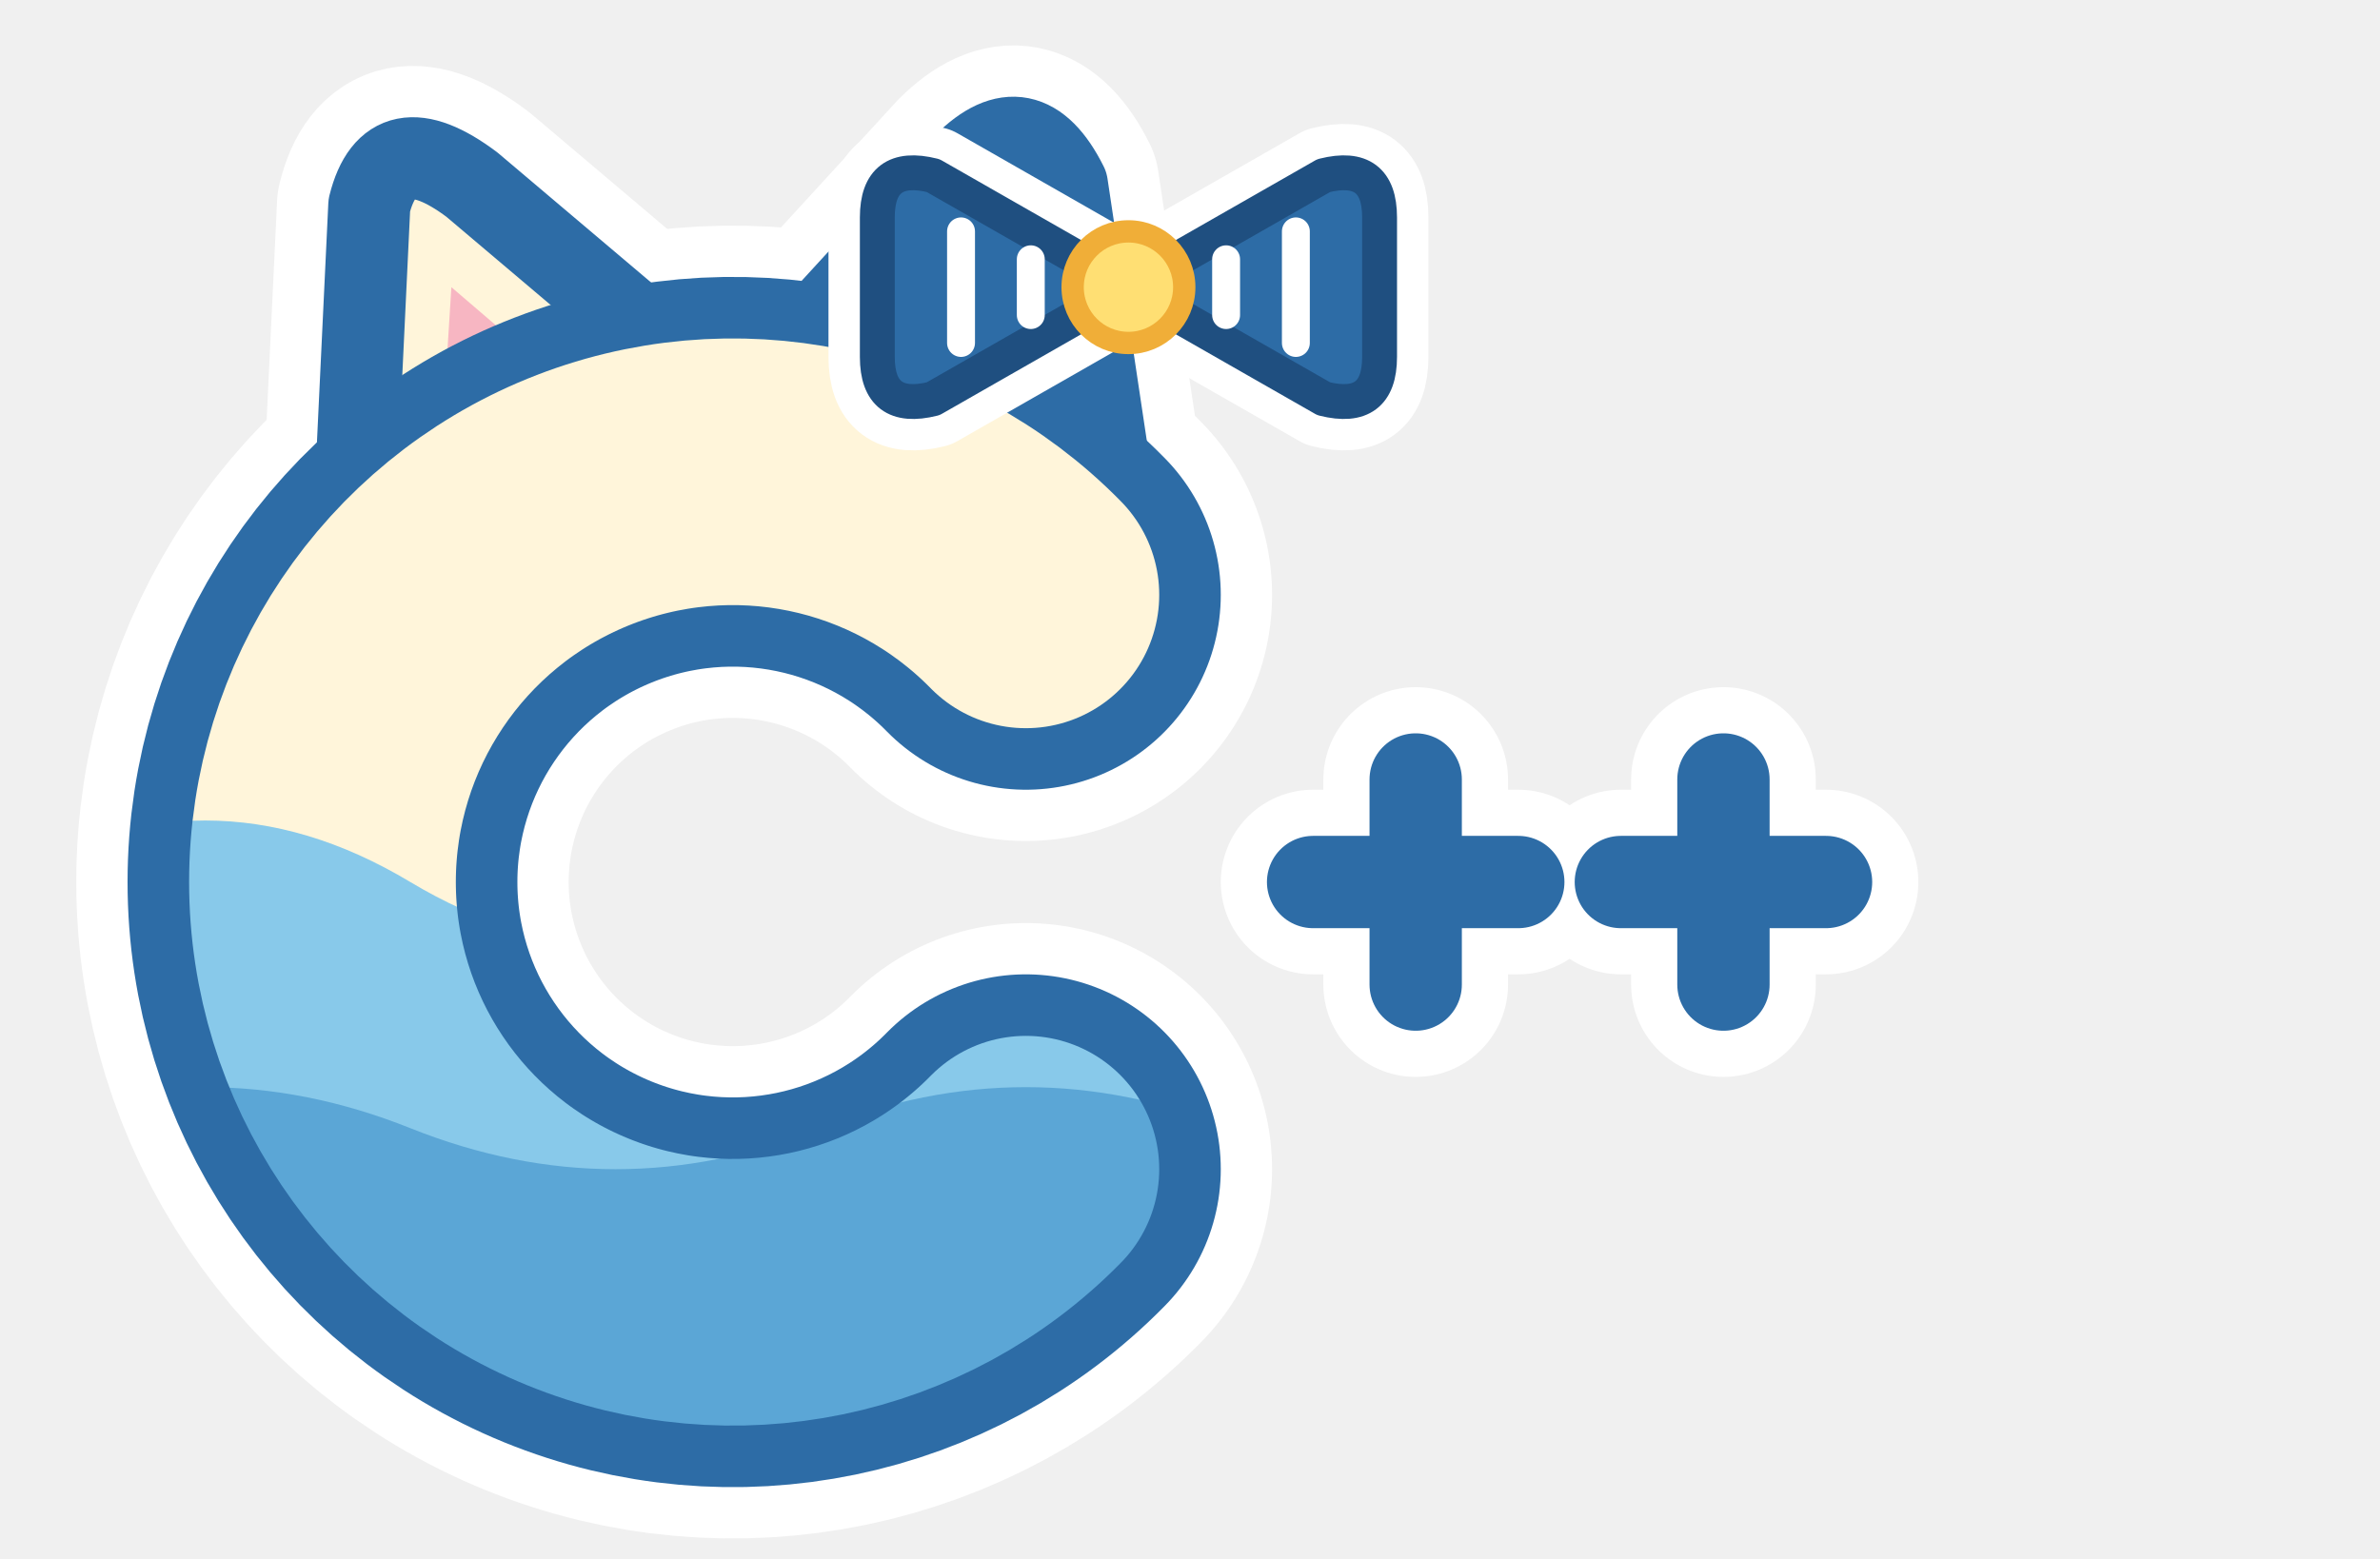
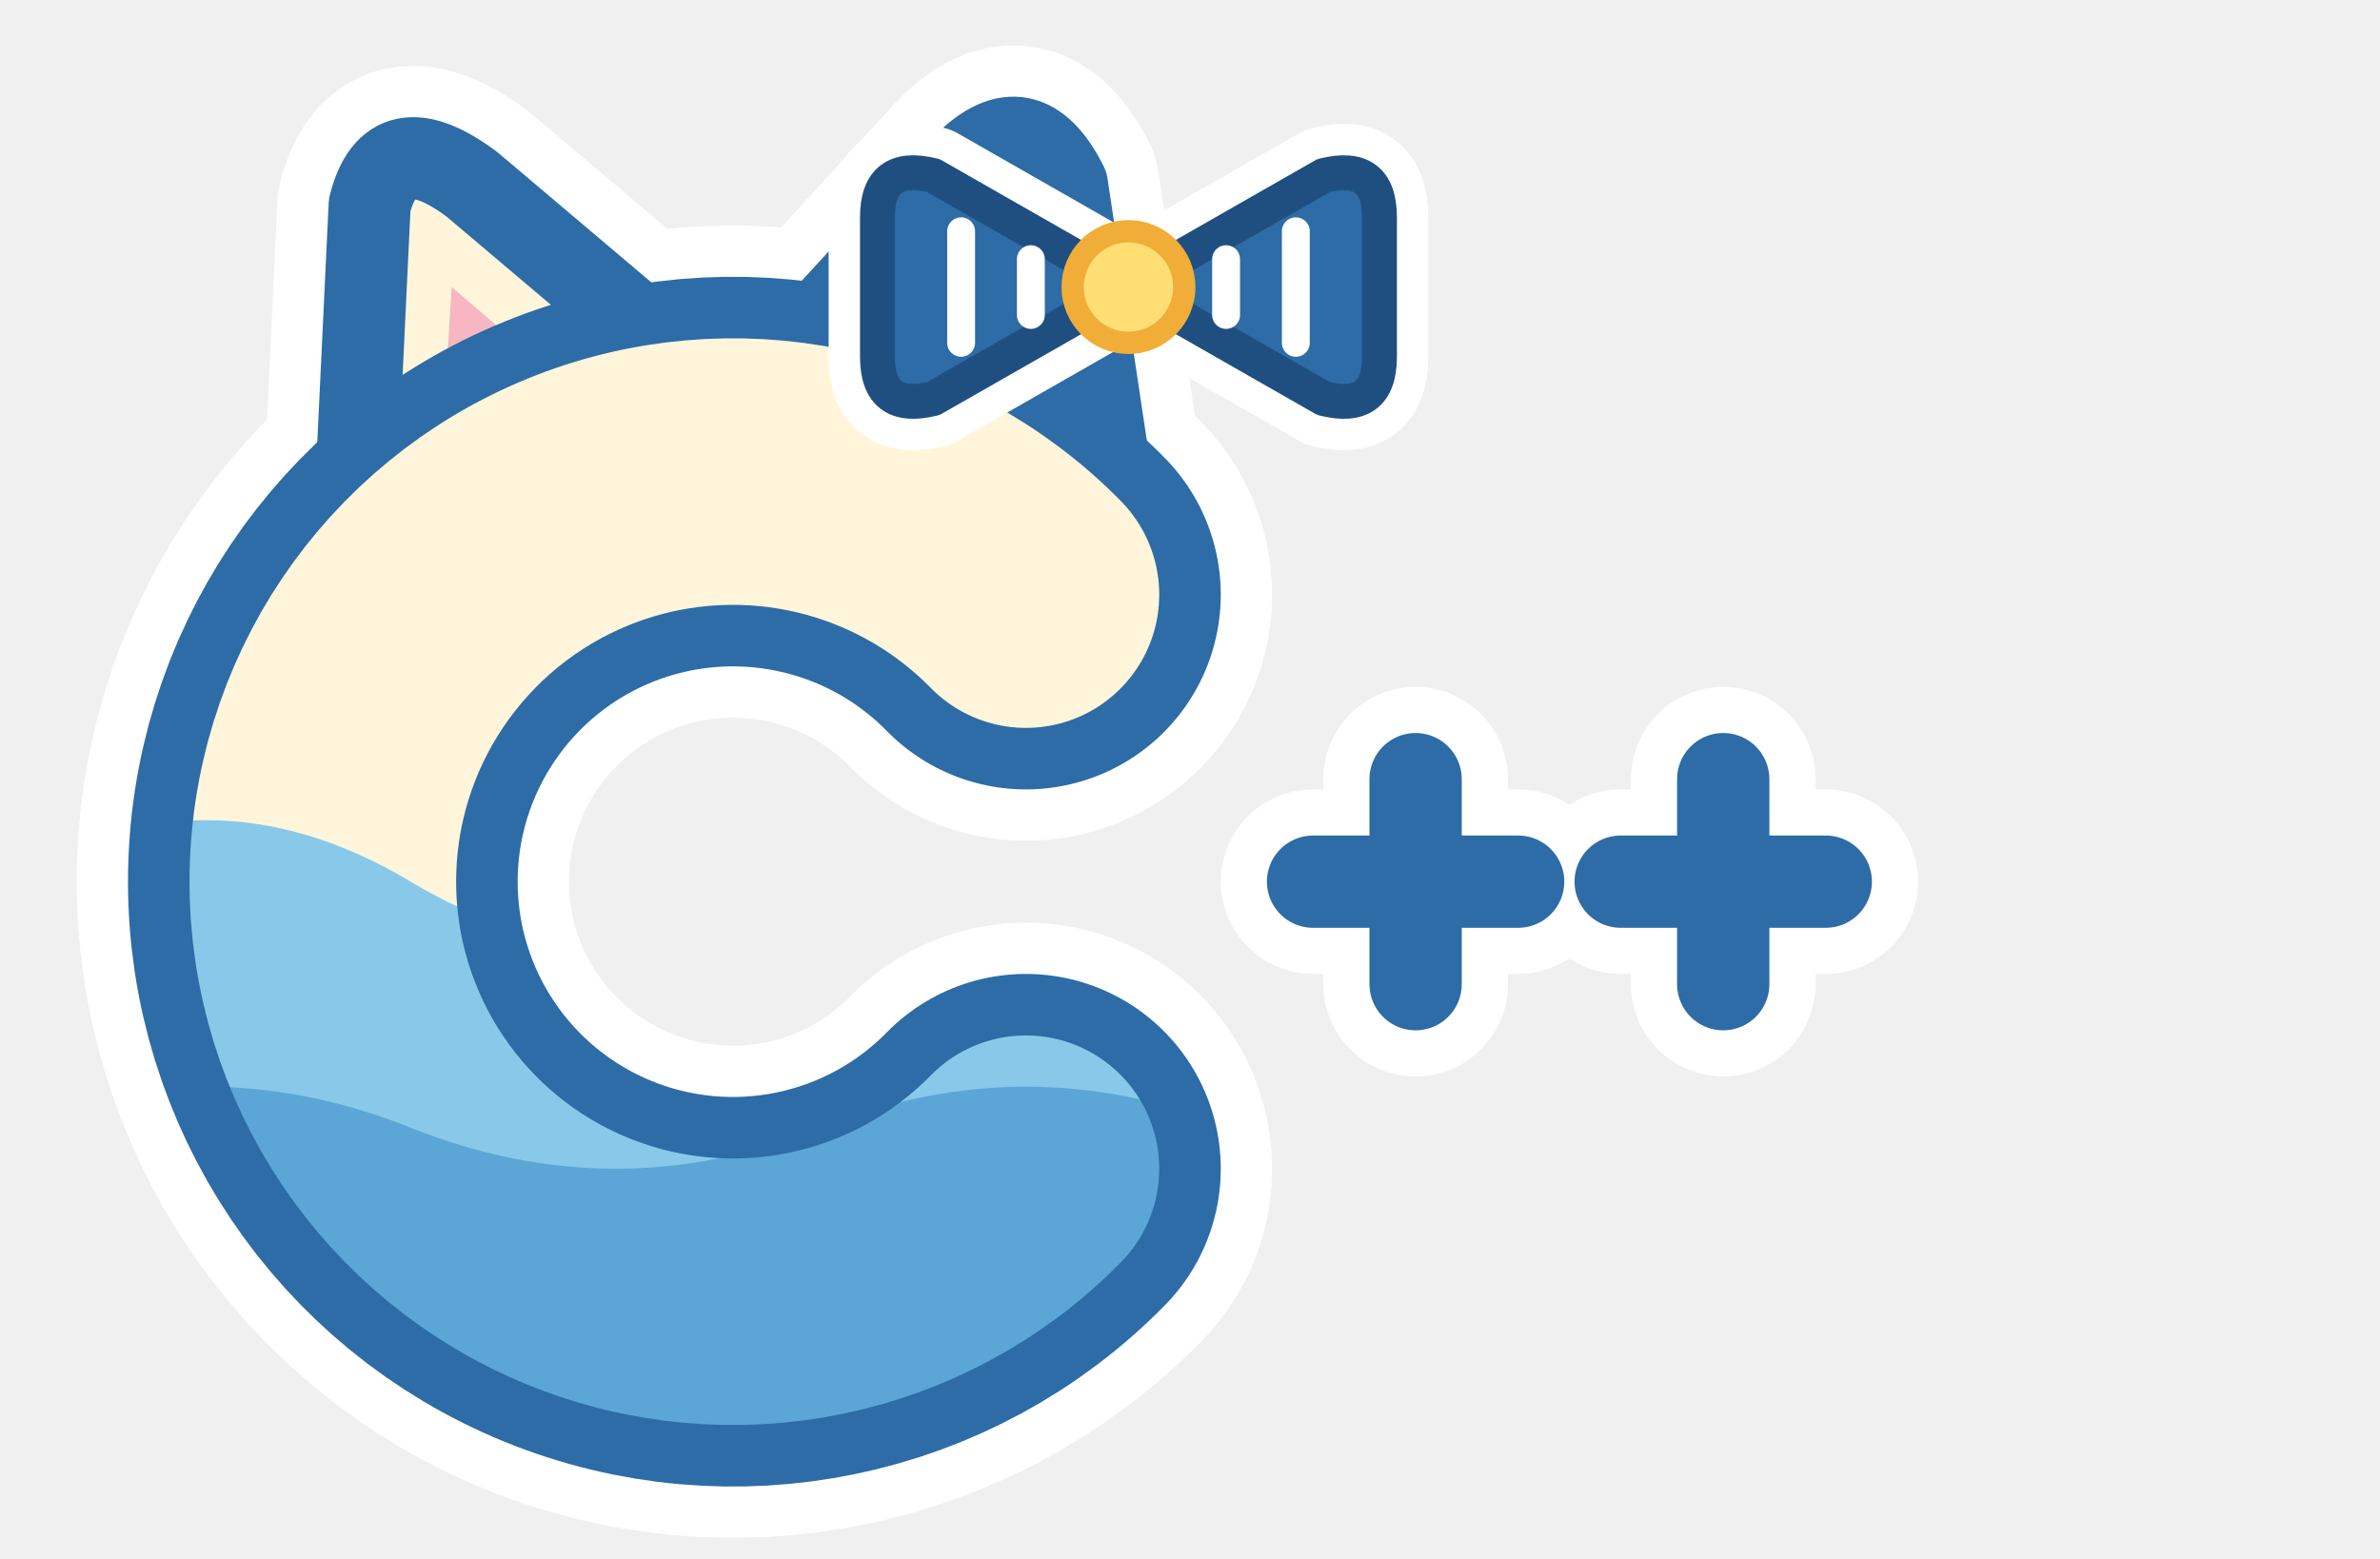
- <svg xmlns="http://www.w3.org/2000/svg" width="116" height="76" viewBox="0 0 116 76" role="presentation">
+ <svg xmlns="http://www.w3.org/2000/svg" width="51" height="33.4" viewBox="0 0 116 76" role="presentation">
  <defs>
    <path id="c" d="M50 29A20 20 0 1 0 50 57" fill="none" stroke-linecap="round" />
    <path id="ear-l" d="M17 31L18 10Q19 6 23 9L36 20Z" stroke-linejoin="round" />
    <path id="ear-r" d="M36 20L47 8Q50 5 52 9L55 29Z" stroke-linejoin="round" />
    <path id="plus" d="M0 -5V5M-5 0H5" fill="none" stroke-linecap="round" />
    <mask id="c-fill" maskUnits="userSpaceOnUse" x="0" y="0" width="84" height="76">
      <use href="#c" stroke="#fff" stroke-width="13" />
    </mask>
  </defs>
  <g stroke="#ffffff" stroke-width="9" fill="#ffffff">
    <use href="#ear-l" />
    <use href="#ear-r" />
  </g>
  <use href="#c" stroke="#ffffff" stroke-width="24" />
  <g stroke="#2d6ca6" stroke-width="4" fill="#fff5da">
    <use href="#ear-l" />
    <use href="#ear-r" />
  </g>
  <path d="M21.5 22L22 14L29 20ZM44 19L48.5 13.5L50.5 23Z" fill="#f7b6c2" />
  <use href="#c" stroke="#2d6ca6" stroke-width="19" />
  <g mask="url(#c-fill)">
    <rect width="84" height="76" fill="#fff5da" />
    <path d="M-40 43q10 -6 20 0t20 0t20 0t20 0t20 0t20 0t20 0V80H-40Z" fill="#88c9ea">
      <animateTransform attributeName="transform" type="translate" values="0 0;40 0" dur="3s" repeatCount="indefinite" />
    </path>
    <path d="M-40 55q10 -4 20 0t20 0t20 0t20 0t20 0t20 0t20 0V80H-40Z" fill="#5ba6d6">
      <animateTransform attributeName="transform" type="translate" values="40 0;0 0" dur="2.4s" repeatCount="indefinite" />
    </path>
  </g>
  <g transform="translate(69 43)">
    <use href="#plus" stroke="#ffffff" stroke-width="9" />
    <use href="#plus" x="15" stroke="#ffffff" stroke-width="9" />
    <use href="#plus" stroke="#2d6ca6" stroke-width="4.5" />
    <use href="#plus" x="15" stroke="#2d6ca6" stroke-width="4.5" />
  </g>
  <g transform="translate(55 14) scale(.68)">
    <g>
      <animateTransform attributeName="transform" type="rotate" values="-7;7;-7" dur="2.8s" repeatCount="indefinite" />
      <path d="M0 0L-14 -8Q-18 -9 -18 -5V5Q-18 9 -14 8ZM0 0L14 -8Q18 -9 18 -5V5Q18 9 14 8Z" fill="#ffffff" stroke="#ffffff" stroke-width="7" stroke-linejoin="round" />
      <path d="M0 0L-14 -8Q-18 -9 -18 -5V5Q-18 9 -14 8ZM0 0L14 -8Q18 -9 18 -5V5Q18 9 14 8Z" fill="#2d6ca6" stroke="#1f4f80" stroke-width="2.5" stroke-linejoin="round" />
      <path d="M-12 -4V4M-7 -2V2M12 -4V4M7 -2V2" stroke="#ffffff" stroke-width="2" stroke-linecap="round" />
      <circle r="4" fill="#ffdf73" stroke="#f0ae38" stroke-width="1.6" />
    </g>
  </g>
</svg>
